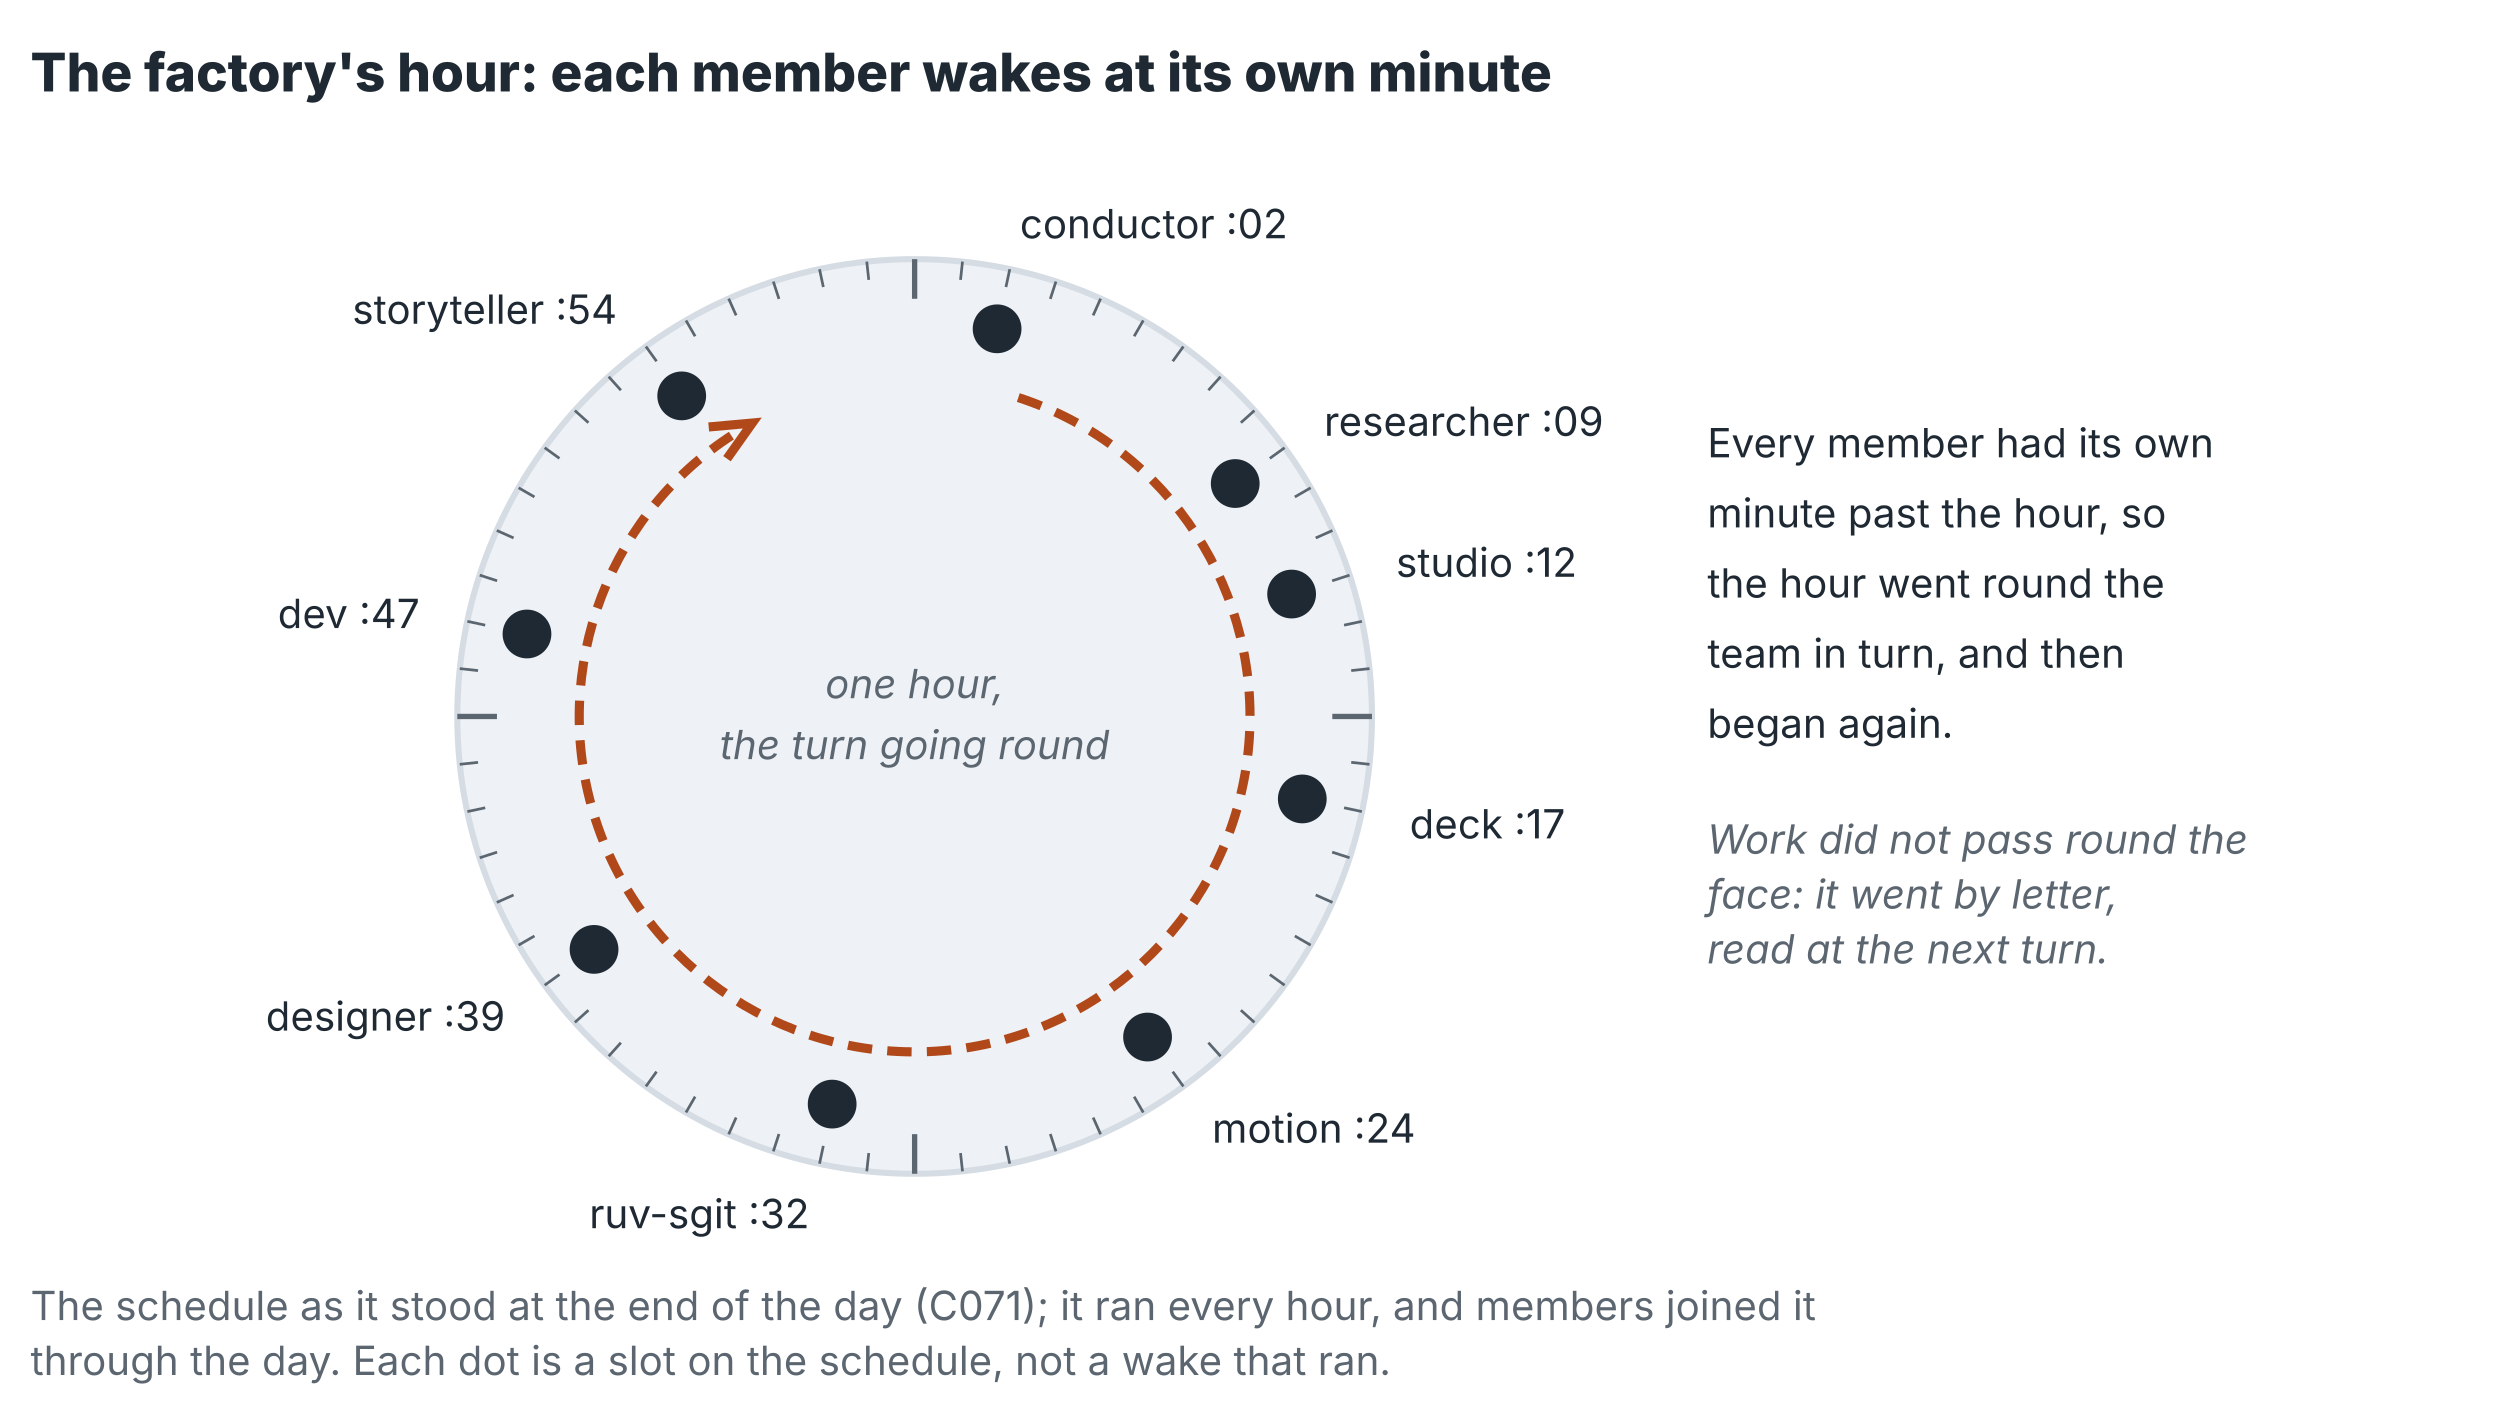
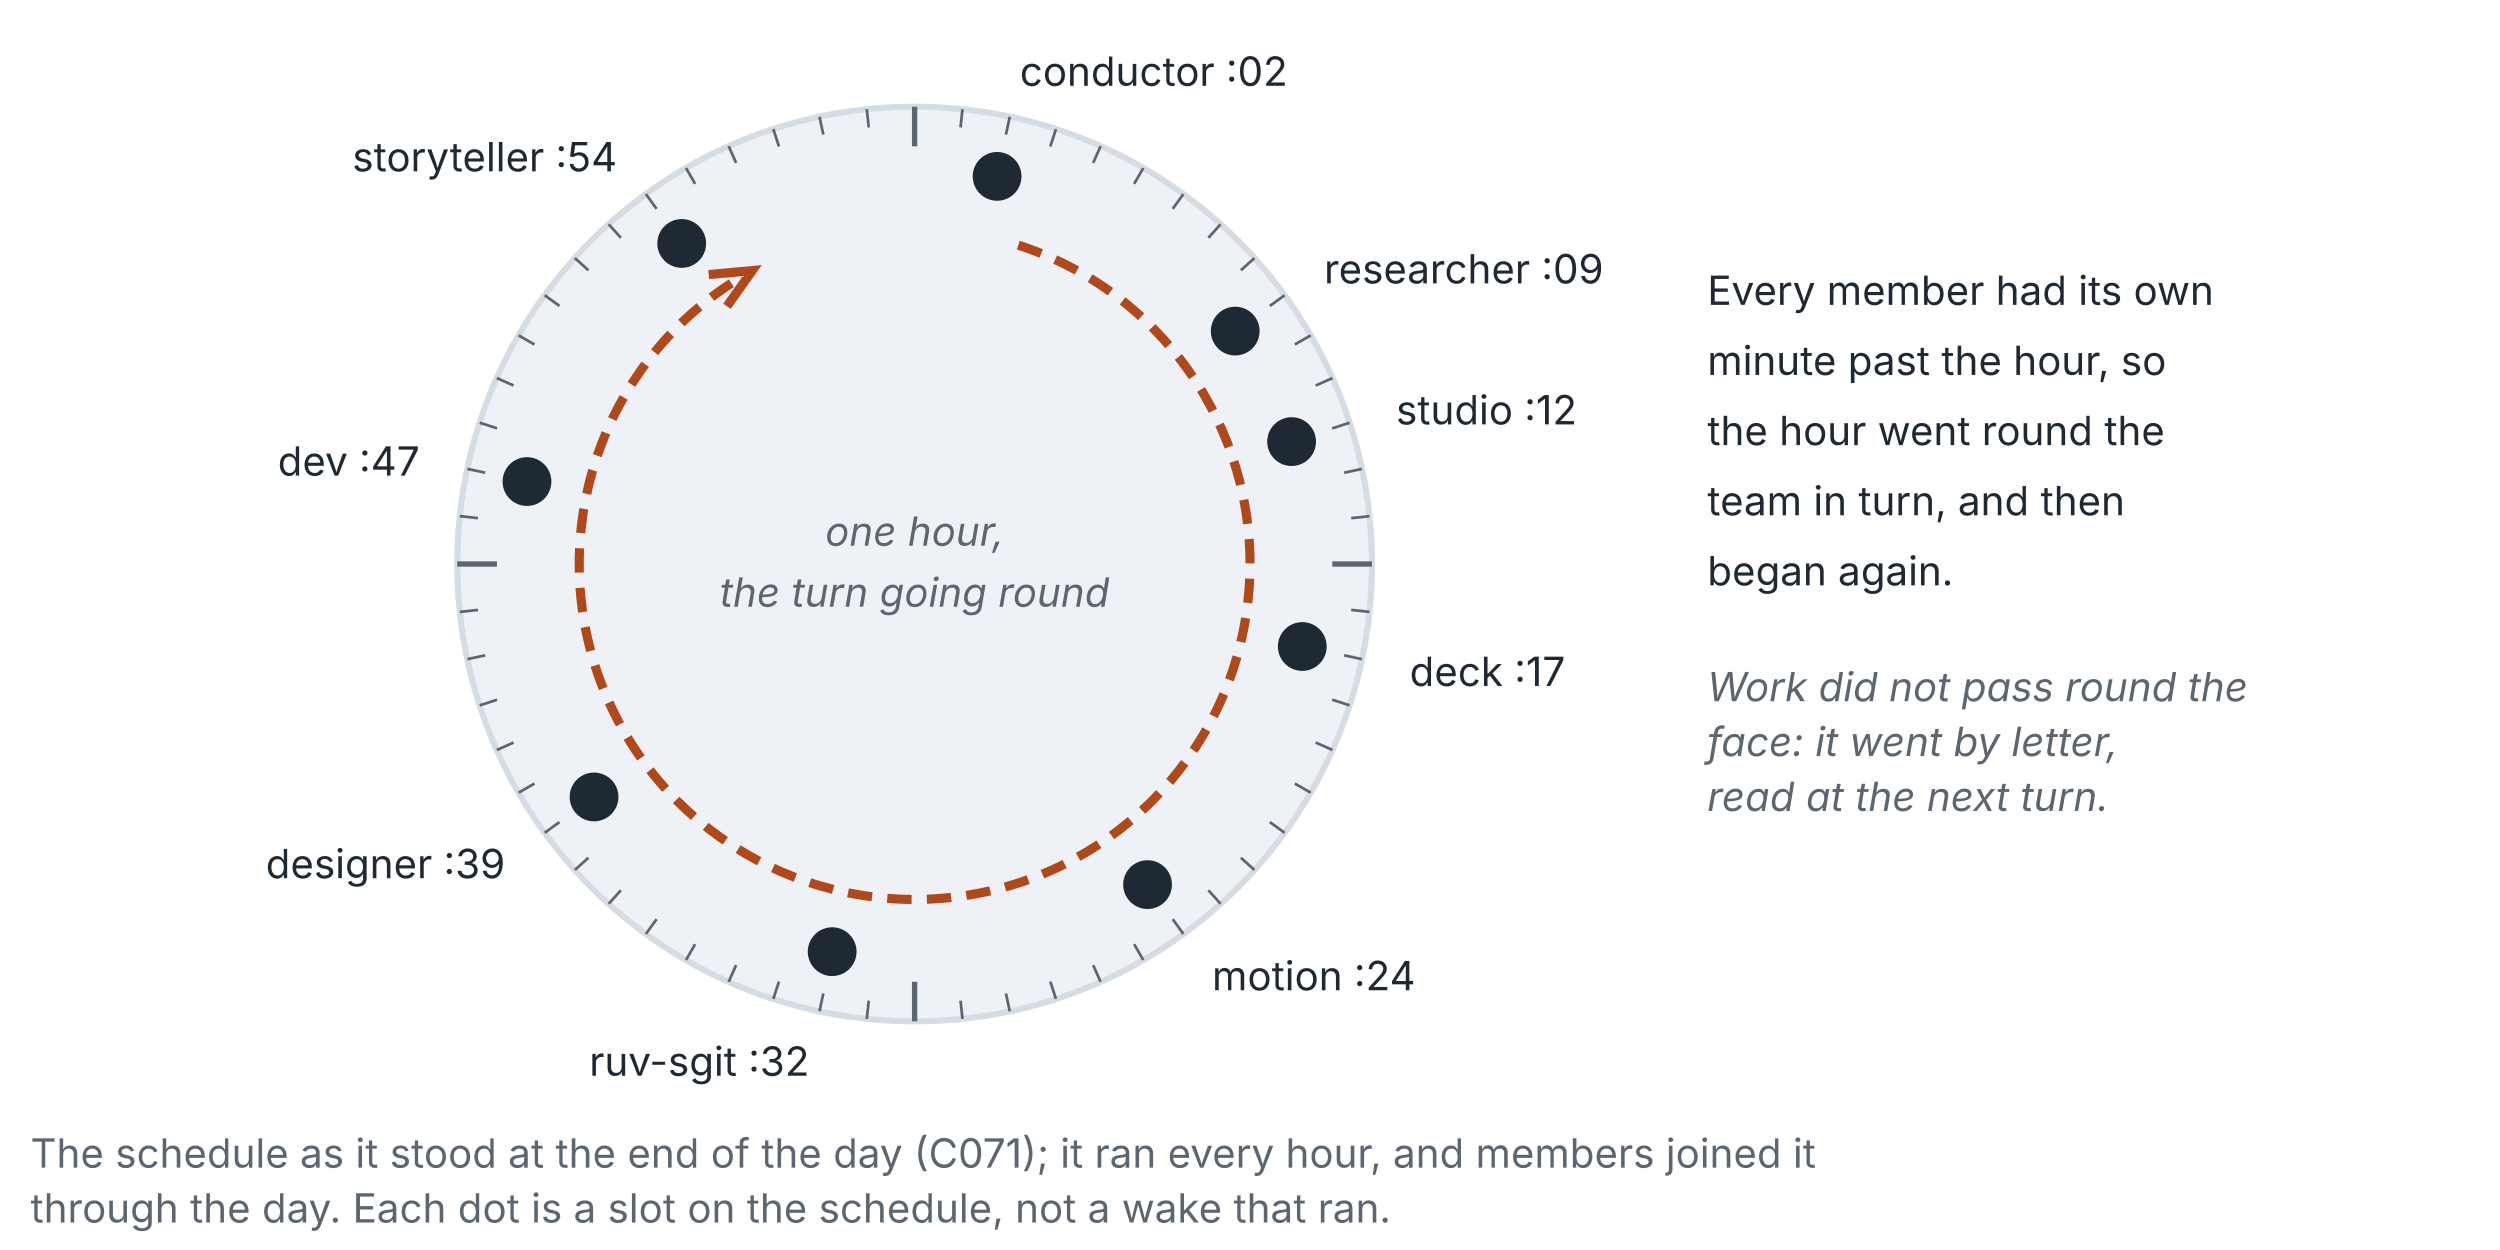
- <svg xmlns="http://www.w3.org/2000/svg" width="164mm" height="92mm" viewBox="0 0 164 92" role="img" aria-label="The factory's hour as a clock face: each member's turn at its own minute past the hour, the turn passing round the face, every hour of the day.">
-   <text x="2.00" y="6.00" font-family="Inter, Helvetica, Arial, sans-serif" font-size="3.493" font-weight="800" fill="#1f2933" text-anchor="start">The factory's hour: each member wakes at its own minute</text>
-   <circle cx="60.0" cy="47.0" r="30.0" fill="#eef2f6" stroke="#d5dce4" stroke-width=".4" />
-   <line x1="60.00" y1="19.60" x2="60.00" y2="17.00" stroke="#5b6670" stroke-width="0.35" />
-   <line x1="63.01" y1="18.36" x2="63.14" y2="17.16" stroke="#5b6670" stroke-width="0.18" />
-   <line x1="65.99" y1="18.83" x2="66.24" y2="17.66" stroke="#5b6670" stroke-width="0.18" />
-   <line x1="68.90" y1="19.61" x2="69.27" y2="18.47" stroke="#5b6670" stroke-width="0.18" />
-   <line x1="71.71" y1="20.69" x2="72.20" y2="19.59" stroke="#5b6670" stroke-width="0.18" />
-   <line x1="74.40" y1="22.06" x2="75.00" y2="21.02" stroke="#5b6670" stroke-width="0.18" />
-   <line x1="76.93" y1="23.70" x2="77.63" y2="22.73" stroke="#5b6670" stroke-width="0.18" />
-   <line x1="79.27" y1="25.60" x2="80.07" y2="24.71" stroke="#5b6670" stroke-width="0.18" />
-   <line x1="81.40" y1="27.73" x2="82.29" y2="26.93" stroke="#5b6670" stroke-width="0.18" />
-   <line x1="83.30" y1="30.07" x2="84.27" y2="29.37" stroke="#5b6670" stroke-width="0.18" />
-   <line x1="84.94" y1="32.60" x2="85.98" y2="32.00" stroke="#5b6670" stroke-width="0.18" />
-   <line x1="86.31" y1="35.29" x2="87.41" y2="34.80" stroke="#5b6670" stroke-width="0.18" />
-   <line x1="87.39" y1="38.10" x2="88.53" y2="37.73" stroke="#5b6670" stroke-width="0.18" />
-   <line x1="88.17" y1="41.01" x2="89.34" y2="40.76" stroke="#5b6670" stroke-width="0.18" />
-   <line x1="88.64" y1="43.99" x2="89.84" y2="43.86" stroke="#5b6670" stroke-width="0.18" />
-   <line x1="87.40" y1="47.00" x2="90.00" y2="47.00" stroke="#5b6670" stroke-width="0.35" />
-   <line x1="88.64" y1="50.01" x2="89.84" y2="50.14" stroke="#5b6670" stroke-width="0.18" />
-   <line x1="88.17" y1="52.99" x2="89.34" y2="53.24" stroke="#5b6670" stroke-width="0.18" />
-   <line x1="87.39" y1="55.90" x2="88.53" y2="56.27" stroke="#5b6670" stroke-width="0.18" />
-   <line x1="86.31" y1="58.71" x2="87.41" y2="59.20" stroke="#5b6670" stroke-width="0.18" />
-   <line x1="84.94" y1="61.40" x2="85.98" y2="62.00" stroke="#5b6670" stroke-width="0.18" />
-   <line x1="83.30" y1="63.93" x2="84.27" y2="64.63" stroke="#5b6670" stroke-width="0.18" />
-   <line x1="81.40" y1="66.27" x2="82.29" y2="67.07" stroke="#5b6670" stroke-width="0.18" />
-   <line x1="79.27" y1="68.40" x2="80.07" y2="69.29" stroke="#5b6670" stroke-width="0.18" />
-   <line x1="76.93" y1="70.30" x2="77.63" y2="71.27" stroke="#5b6670" stroke-width="0.18" />
-   <line x1="74.40" y1="71.94" x2="75.00" y2="72.98" stroke="#5b6670" stroke-width="0.18" />
-   <line x1="71.71" y1="73.31" x2="72.20" y2="74.41" stroke="#5b6670" stroke-width="0.18" />
-   <line x1="68.90" y1="74.39" x2="69.27" y2="75.53" stroke="#5b6670" stroke-width="0.18" />
-   <line x1="65.99" y1="75.17" x2="66.24" y2="76.34" stroke="#5b6670" stroke-width="0.18" />
-   <line x1="63.01" y1="75.64" x2="63.14" y2="76.84" stroke="#5b6670" stroke-width="0.18" />
-   <line x1="60.00" y1="74.40" x2="60.00" y2="77.00" stroke="#5b6670" stroke-width="0.35" />
-   <line x1="56.99" y1="75.64" x2="56.86" y2="76.84" stroke="#5b6670" stroke-width="0.18" />
-   <line x1="54.01" y1="75.17" x2="53.76" y2="76.34" stroke="#5b6670" stroke-width="0.18" />
-   <line x1="51.10" y1="74.39" x2="50.73" y2="75.53" stroke="#5b6670" stroke-width="0.18" />
-   <line x1="48.29" y1="73.31" x2="47.80" y2="74.41" stroke="#5b6670" stroke-width="0.18" />
-   <line x1="45.60" y1="71.94" x2="45.00" y2="72.98" stroke="#5b6670" stroke-width="0.18" />
-   <line x1="43.07" y1="70.30" x2="42.37" y2="71.27" stroke="#5b6670" stroke-width="0.18" />
-   <line x1="40.73" y1="68.40" x2="39.93" y2="69.29" stroke="#5b6670" stroke-width="0.18" />
-   <line x1="38.60" y1="66.27" x2="37.71" y2="67.07" stroke="#5b6670" stroke-width="0.18" />
-   <line x1="36.70" y1="63.93" x2="35.73" y2="64.63" stroke="#5b6670" stroke-width="0.18" />
-   <line x1="35.06" y1="61.40" x2="34.02" y2="62.00" stroke="#5b6670" stroke-width="0.18" />
-   <line x1="33.69" y1="58.71" x2="32.59" y2="59.20" stroke="#5b6670" stroke-width="0.18" />
-   <line x1="32.61" y1="55.90" x2="31.47" y2="56.27" stroke="#5b6670" stroke-width="0.18" />
-   <line x1="31.83" y1="52.99" x2="30.66" y2="53.24" stroke="#5b6670" stroke-width="0.18" />
-   <line x1="31.36" y1="50.01" x2="30.16" y2="50.14" stroke="#5b6670" stroke-width="0.18" />
-   <line x1="32.60" y1="47.00" x2="30.00" y2="47.00" stroke="#5b6670" stroke-width="0.35" />
-   <line x1="31.36" y1="43.99" x2="30.16" y2="43.86" stroke="#5b6670" stroke-width="0.18" />
-   <line x1="31.83" y1="41.01" x2="30.66" y2="40.76" stroke="#5b6670" stroke-width="0.18" />
-   <line x1="32.61" y1="38.10" x2="31.47" y2="37.73" stroke="#5b6670" stroke-width="0.18" />
-   <line x1="33.69" y1="35.29" x2="32.59" y2="34.80" stroke="#5b6670" stroke-width="0.18" />
-   <line x1="35.06" y1="32.60" x2="34.02" y2="32.00" stroke="#5b6670" stroke-width="0.18" />
-   <line x1="36.70" y1="30.07" x2="35.73" y2="29.37" stroke="#5b6670" stroke-width="0.18" />
-   <line x1="38.60" y1="27.73" x2="37.71" y2="26.93" stroke="#5b6670" stroke-width="0.18" />
-   <line x1="40.73" y1="25.60" x2="39.93" y2="24.71" stroke="#5b6670" stroke-width="0.18" />
-   <line x1="43.07" y1="23.70" x2="42.37" y2="22.73" stroke="#5b6670" stroke-width="0.18" />
-   <line x1="45.60" y1="22.06" x2="45.00" y2="21.02" stroke="#5b6670" stroke-width="0.18" />
-   <line x1="48.29" y1="20.69" x2="47.80" y2="19.59" stroke="#5b6670" stroke-width="0.18" />
-   <line x1="51.10" y1="19.61" x2="50.73" y2="18.47" stroke="#5b6670" stroke-width="0.18" />
-   <line x1="54.01" y1="18.83" x2="53.76" y2="17.66" stroke="#5b6670" stroke-width="0.18" />
-   <line x1="56.99" y1="18.36" x2="56.86" y2="17.16" stroke="#5b6670" stroke-width="0.18" />
-   <path d="M66.80 26.08 A22.0 22.0 0 1 1 49.00 27.95" fill="none" stroke="#b0481a" stroke-width=".6" stroke-dasharray="1.6 1" />
-   <path d="M46.49 28.01 L49.35 27.75 L47.69 30.09" fill="none" stroke="#b0481a" stroke-width=".6" />
-   <text x="60.00" y="45.80" font-family="Inter, Helvetica, Arial, sans-serif" font-size="2.646" font-weight="400" fill="#5b6670" text-anchor="middle" font-style="italic">one hour,</text>
-   <text x="60.00" y="49.80" font-family="Inter, Helvetica, Arial, sans-serif" font-size="2.646" font-weight="400" fill="#5b6670" text-anchor="middle" font-style="italic">the turn going round</text>
-   <circle cx="65.41" cy="21.57" r="1.6" fill="#1f2933" />
-   <text x="66.90" y="15.63" font-family="Inter, Helvetica, Arial, sans-serif" font-size="2.646" font-weight="400" fill="#1f2933" text-anchor="start">conductor :02</text>
-   <circle cx="81.03" cy="31.72" r="1.6" fill="#1f2933" />
-   <text x="86.86" y="28.59" font-family="Inter, Helvetica, Arial, sans-serif" font-size="2.646" font-weight="400" fill="#1f2933" text-anchor="start">researcher :09</text>
-   <circle cx="84.73" cy="38.97" r="1.6" fill="#1f2933" />
-   <text x="91.58" y="37.84" font-family="Inter, Helvetica, Arial, sans-serif" font-size="2.646" font-weight="400" fill="#1f2933" text-anchor="start">studio :12</text>
-   <circle cx="85.43" cy="52.41" r="1.6" fill="#1f2933" />
-   <text x="92.47" y="55.00" font-family="Inter, Helvetica, Arial, sans-serif" font-size="2.646" font-weight="400" fill="#1f2933" text-anchor="start">deck :17</text>
-   <circle cx="75.28" cy="68.03" r="1.6" fill="#1f2933" />
-   <text x="79.51" y="74.96" font-family="Inter, Helvetica, Arial, sans-serif" font-size="2.646" font-weight="400" fill="#1f2933" text-anchor="start">motion :24</text>
-   <circle cx="54.59" cy="72.43" r="1.6" fill="#1f2933" />
-   <text x="53.10" y="80.57" font-family="Inter, Helvetica, Arial, sans-serif" font-size="2.646" font-weight="400" fill="#1f2933" text-anchor="end">ruv-sgit :32</text>
-   <circle cx="38.97" cy="62.28" r="1.6" fill="#1f2933" />
-   <text x="33.14" y="67.61" font-family="Inter, Helvetica, Arial, sans-serif" font-size="2.646" font-weight="400" fill="#1f2933" text-anchor="end">designer :39</text>
-   <circle cx="34.57" cy="41.59" r="1.6" fill="#1f2933" />
-   <text x="27.53" y="41.20" font-family="Inter, Helvetica, Arial, sans-serif" font-size="2.646" font-weight="400" fill="#1f2933" text-anchor="end">dev :47</text>
-   <circle cx="44.72" cy="25.97" r="1.6" fill="#1f2933" />
-   <text x="40.49" y="21.24" font-family="Inter, Helvetica, Arial, sans-serif" font-size="2.646" font-weight="400" fill="#1f2933" text-anchor="end">storyteller :54</text>
-   <text x="112.00" y="30.00" font-family="Inter, Helvetica, Arial, sans-serif" font-size="2.646" font-weight="400" fill="#1f2933" text-anchor="start">Every member had its own</text>
-   <text x="112.00" y="34.60" font-family="Inter, Helvetica, Arial, sans-serif" font-size="2.646" font-weight="400" fill="#1f2933" text-anchor="start">minute past the hour, so</text>
-   <text x="112.00" y="39.20" font-family="Inter, Helvetica, Arial, sans-serif" font-size="2.646" font-weight="400" fill="#1f2933" text-anchor="start">the hour went round the</text>
-   <text x="112.00" y="43.80" font-family="Inter, Helvetica, Arial, sans-serif" font-size="2.646" font-weight="400" fill="#1f2933" text-anchor="start">team in turn, and then</text>
-   <text x="112.00" y="48.40" font-family="Inter, Helvetica, Arial, sans-serif" font-size="2.646" font-weight="400" fill="#1f2933" text-anchor="start">began again.</text>
-   <text x="112.00" y="56.00" font-family="Inter, Helvetica, Arial, sans-serif" font-size="2.646" font-weight="400" fill="#5b6670" text-anchor="start" font-style="italic">Work did not pass round the</text>
-   <text x="112.00" y="59.60" font-family="Inter, Helvetica, Arial, sans-serif" font-size="2.646" font-weight="400" fill="#5b6670" text-anchor="start" font-style="italic">face: it went by letter,</text>
-   <text x="112.00" y="63.20" font-family="Inter, Helvetica, Arial, sans-serif" font-size="2.646" font-weight="400" fill="#5b6670" text-anchor="start" font-style="italic">read at the next turn.</text>
-   <text x="2.00" y="86.60" font-family="Inter, Helvetica, Arial, sans-serif" font-size="2.646" font-weight="400" fill="#5b6670" text-anchor="start">The schedule as it stood at the end of the day (C071); it ran every hour, and members joined it</text>
-   <text x="2.00" y="90.20" font-family="Inter, Helvetica, Arial, sans-serif" font-size="2.646" font-weight="400" fill="#5b6670" text-anchor="start">through the day. Each dot is a slot on the schedule, not a wake that ran.</text>
+ <svg xmlns="http://www.w3.org/2000/svg" width="164mm" height="82mm" viewBox="0 0 164 82" role="img" aria-label="The factory's hour as a clock face: each member's turn at its own minute past the hour, the turn passing round the face, every hour of the day.">
+   <g transform="translate(0,-10.0)">
+     <circle cx="60.0" cy="47.0" r="30.0" fill="#eef2f6" stroke="#d5dce4" stroke-width=".4" />
+     <line x1="60.00" y1="19.60" x2="60.00" y2="17.00" stroke="#5b6670" stroke-width="0.35" />
+     <line x1="63.01" y1="18.36" x2="63.14" y2="17.16" stroke="#5b6670" stroke-width="0.18" />
+     <line x1="65.99" y1="18.83" x2="66.24" y2="17.66" stroke="#5b6670" stroke-width="0.18" />
+     <line x1="68.90" y1="19.61" x2="69.27" y2="18.47" stroke="#5b6670" stroke-width="0.18" />
+     <line x1="71.71" y1="20.69" x2="72.20" y2="19.59" stroke="#5b6670" stroke-width="0.18" />
+     <line x1="74.40" y1="22.06" x2="75.00" y2="21.02" stroke="#5b6670" stroke-width="0.18" />
+     <line x1="76.93" y1="23.70" x2="77.63" y2="22.73" stroke="#5b6670" stroke-width="0.18" />
+     <line x1="79.27" y1="25.60" x2="80.07" y2="24.71" stroke="#5b6670" stroke-width="0.18" />
+     <line x1="81.40" y1="27.73" x2="82.29" y2="26.93" stroke="#5b6670" stroke-width="0.18" />
+     <line x1="83.30" y1="30.07" x2="84.27" y2="29.37" stroke="#5b6670" stroke-width="0.18" />
+     <line x1="84.94" y1="32.60" x2="85.98" y2="32.00" stroke="#5b6670" stroke-width="0.18" />
+     <line x1="86.31" y1="35.29" x2="87.41" y2="34.80" stroke="#5b6670" stroke-width="0.18" />
+     <line x1="87.39" y1="38.10" x2="88.53" y2="37.73" stroke="#5b6670" stroke-width="0.18" />
+     <line x1="88.17" y1="41.01" x2="89.34" y2="40.76" stroke="#5b6670" stroke-width="0.18" />
+     <line x1="88.64" y1="43.99" x2="89.84" y2="43.86" stroke="#5b6670" stroke-width="0.18" />
+     <line x1="87.40" y1="47.00" x2="90.00" y2="47.00" stroke="#5b6670" stroke-width="0.35" />
+     <line x1="88.64" y1="50.01" x2="89.84" y2="50.14" stroke="#5b6670" stroke-width="0.18" />
+     <line x1="88.17" y1="52.99" x2="89.34" y2="53.24" stroke="#5b6670" stroke-width="0.18" />
+     <line x1="87.39" y1="55.90" x2="88.53" y2="56.27" stroke="#5b6670" stroke-width="0.18" />
+     <line x1="86.31" y1="58.71" x2="87.41" y2="59.20" stroke="#5b6670" stroke-width="0.18" />
+     <line x1="84.94" y1="61.40" x2="85.98" y2="62.00" stroke="#5b6670" stroke-width="0.18" />
+     <line x1="83.30" y1="63.93" x2="84.27" y2="64.63" stroke="#5b6670" stroke-width="0.18" />
+     <line x1="81.40" y1="66.27" x2="82.29" y2="67.07" stroke="#5b6670" stroke-width="0.18" />
+     <line x1="79.27" y1="68.40" x2="80.07" y2="69.29" stroke="#5b6670" stroke-width="0.18" />
+     <line x1="76.93" y1="70.30" x2="77.63" y2="71.27" stroke="#5b6670" stroke-width="0.18" />
+     <line x1="74.40" y1="71.94" x2="75.00" y2="72.98" stroke="#5b6670" stroke-width="0.18" />
+     <line x1="71.71" y1="73.31" x2="72.20" y2="74.41" stroke="#5b6670" stroke-width="0.18" />
+     <line x1="68.90" y1="74.39" x2="69.27" y2="75.53" stroke="#5b6670" stroke-width="0.18" />
+     <line x1="65.99" y1="75.17" x2="66.24" y2="76.34" stroke="#5b6670" stroke-width="0.18" />
+     <line x1="63.01" y1="75.64" x2="63.14" y2="76.84" stroke="#5b6670" stroke-width="0.18" />
+     <line x1="60.00" y1="74.40" x2="60.00" y2="77.00" stroke="#5b6670" stroke-width="0.35" />
+     <line x1="56.99" y1="75.64" x2="56.86" y2="76.84" stroke="#5b6670" stroke-width="0.18" />
+     <line x1="54.01" y1="75.17" x2="53.76" y2="76.34" stroke="#5b6670" stroke-width="0.18" />
+     <line x1="51.10" y1="74.39" x2="50.73" y2="75.53" stroke="#5b6670" stroke-width="0.18" />
+     <line x1="48.29" y1="73.31" x2="47.80" y2="74.41" stroke="#5b6670" stroke-width="0.18" />
+     <line x1="45.60" y1="71.94" x2="45.00" y2="72.98" stroke="#5b6670" stroke-width="0.18" />
+     <line x1="43.07" y1="70.30" x2="42.37" y2="71.27" stroke="#5b6670" stroke-width="0.18" />
+     <line x1="40.73" y1="68.40" x2="39.93" y2="69.29" stroke="#5b6670" stroke-width="0.18" />
+     <line x1="38.60" y1="66.27" x2="37.71" y2="67.07" stroke="#5b6670" stroke-width="0.18" />
+     <line x1="36.70" y1="63.93" x2="35.73" y2="64.63" stroke="#5b6670" stroke-width="0.18" />
+     <line x1="35.06" y1="61.40" x2="34.02" y2="62.00" stroke="#5b6670" stroke-width="0.18" />
+     <line x1="33.69" y1="58.71" x2="32.59" y2="59.20" stroke="#5b6670" stroke-width="0.18" />
+     <line x1="32.61" y1="55.90" x2="31.47" y2="56.27" stroke="#5b6670" stroke-width="0.18" />
+     <line x1="31.83" y1="52.99" x2="30.66" y2="53.24" stroke="#5b6670" stroke-width="0.18" />
+     <line x1="31.36" y1="50.01" x2="30.16" y2="50.14" stroke="#5b6670" stroke-width="0.18" />
+     <line x1="32.60" y1="47.00" x2="30.00" y2="47.00" stroke="#5b6670" stroke-width="0.35" />
+     <line x1="31.36" y1="43.99" x2="30.16" y2="43.86" stroke="#5b6670" stroke-width="0.18" />
+     <line x1="31.83" y1="41.01" x2="30.66" y2="40.76" stroke="#5b6670" stroke-width="0.18" />
+     <line x1="32.61" y1="38.10" x2="31.47" y2="37.73" stroke="#5b6670" stroke-width="0.18" />
+     <line x1="33.69" y1="35.29" x2="32.59" y2="34.80" stroke="#5b6670" stroke-width="0.18" />
+     <line x1="35.06" y1="32.60" x2="34.02" y2="32.00" stroke="#5b6670" stroke-width="0.18" />
+     <line x1="36.70" y1="30.07" x2="35.73" y2="29.37" stroke="#5b6670" stroke-width="0.18" />
+     <line x1="38.60" y1="27.73" x2="37.71" y2="26.93" stroke="#5b6670" stroke-width="0.18" />
+     <line x1="40.73" y1="25.60" x2="39.93" y2="24.71" stroke="#5b6670" stroke-width="0.18" />
+     <line x1="43.07" y1="23.70" x2="42.37" y2="22.73" stroke="#5b6670" stroke-width="0.18" />
+     <line x1="45.60" y1="22.06" x2="45.00" y2="21.02" stroke="#5b6670" stroke-width="0.18" />
+     <line x1="48.29" y1="20.69" x2="47.80" y2="19.59" stroke="#5b6670" stroke-width="0.18" />
+     <line x1="51.10" y1="19.61" x2="50.73" y2="18.47" stroke="#5b6670" stroke-width="0.18" />
+     <line x1="54.01" y1="18.83" x2="53.76" y2="17.66" stroke="#5b6670" stroke-width="0.18" />
+     <line x1="56.99" y1="18.36" x2="56.86" y2="17.16" stroke="#5b6670" stroke-width="0.18" />
+     <path d="M66.80 26.08 A22.0 22.0 0 1 1 49.00 27.95" fill="none" stroke="#b0481a" stroke-width=".6" stroke-dasharray="1.6 1" />
+     <path d="M46.49 28.01 L49.35 27.75 L47.69 30.09" fill="none" stroke="#b0481a" stroke-width=".6" />
+     <text x="60.00" y="45.80" font-family="Inter, Helvetica, Arial, sans-serif" font-size="2.646" font-weight="400" fill="#5b6670" text-anchor="middle" font-style="italic">one hour,</text>
+     <text x="60.00" y="49.80" font-family="Inter, Helvetica, Arial, sans-serif" font-size="2.646" font-weight="400" fill="#5b6670" text-anchor="middle" font-style="italic">the turn going round</text>
+     <circle cx="65.41" cy="21.57" r="1.6" fill="#1f2933" />
+     <text x="66.90" y="15.63" font-family="Inter, Helvetica, Arial, sans-serif" font-size="2.646" font-weight="400" fill="#1f2933" text-anchor="start">conductor :02</text>
+     <circle cx="81.03" cy="31.72" r="1.6" fill="#1f2933" />
+     <text x="86.86" y="28.59" font-family="Inter, Helvetica, Arial, sans-serif" font-size="2.646" font-weight="400" fill="#1f2933" text-anchor="start">researcher :09</text>
+     <circle cx="84.73" cy="38.97" r="1.6" fill="#1f2933" />
+     <text x="91.58" y="37.84" font-family="Inter, Helvetica, Arial, sans-serif" font-size="2.646" font-weight="400" fill="#1f2933" text-anchor="start">studio :12</text>
+     <circle cx="85.43" cy="52.41" r="1.6" fill="#1f2933" />
+     <text x="92.47" y="55.00" font-family="Inter, Helvetica, Arial, sans-serif" font-size="2.646" font-weight="400" fill="#1f2933" text-anchor="start">deck :17</text>
+     <circle cx="75.28" cy="68.03" r="1.6" fill="#1f2933" />
+     <text x="79.51" y="74.96" font-family="Inter, Helvetica, Arial, sans-serif" font-size="2.646" font-weight="400" fill="#1f2933" text-anchor="start">motion :24</text>
+     <circle cx="54.59" cy="72.43" r="1.6" fill="#1f2933" />
+     <text x="53.10" y="80.57" font-family="Inter, Helvetica, Arial, sans-serif" font-size="2.646" font-weight="400" fill="#1f2933" text-anchor="end">ruv-sgit :32</text>
+     <circle cx="38.97" cy="62.28" r="1.6" fill="#1f2933" />
+     <text x="33.14" y="67.61" font-family="Inter, Helvetica, Arial, sans-serif" font-size="2.646" font-weight="400" fill="#1f2933" text-anchor="end">designer :39</text>
+     <circle cx="34.57" cy="41.59" r="1.6" fill="#1f2933" />
+     <text x="27.53" y="41.20" font-family="Inter, Helvetica, Arial, sans-serif" font-size="2.646" font-weight="400" fill="#1f2933" text-anchor="end">dev :47</text>
+     <circle cx="44.72" cy="25.97" r="1.6" fill="#1f2933" />
+     <text x="40.49" y="21.24" font-family="Inter, Helvetica, Arial, sans-serif" font-size="2.646" font-weight="400" fill="#1f2933" text-anchor="end">storyteller :54</text>
+     <text x="112.00" y="30.00" font-family="Inter, Helvetica, Arial, sans-serif" font-size="2.646" font-weight="400" fill="#1f2933" text-anchor="start">Every member had its own</text>
+     <text x="112.00" y="34.60" font-family="Inter, Helvetica, Arial, sans-serif" font-size="2.646" font-weight="400" fill="#1f2933" text-anchor="start">minute past the hour, so</text>
+     <text x="112.00" y="39.20" font-family="Inter, Helvetica, Arial, sans-serif" font-size="2.646" font-weight="400" fill="#1f2933" text-anchor="start">the hour went round the</text>
+     <text x="112.00" y="43.80" font-family="Inter, Helvetica, Arial, sans-serif" font-size="2.646" font-weight="400" fill="#1f2933" text-anchor="start">team in turn, and then</text>
+     <text x="112.00" y="48.40" font-family="Inter, Helvetica, Arial, sans-serif" font-size="2.646" font-weight="400" fill="#1f2933" text-anchor="start">began again.</text>
+     <text x="112.00" y="56.00" font-family="Inter, Helvetica, Arial, sans-serif" font-size="2.646" font-weight="400" fill="#5b6670" text-anchor="start" font-style="italic">Work did not pass round the</text>
+     <text x="112.00" y="59.60" font-family="Inter, Helvetica, Arial, sans-serif" font-size="2.646" font-weight="400" fill="#5b6670" text-anchor="start" font-style="italic">face: it went by letter,</text>
+     <text x="112.00" y="63.20" font-family="Inter, Helvetica, Arial, sans-serif" font-size="2.646" font-weight="400" fill="#5b6670" text-anchor="start" font-style="italic">read at the next turn.</text>
+     <text x="2.00" y="86.60" font-family="Inter, Helvetica, Arial, sans-serif" font-size="2.646" font-weight="400" fill="#5b6670" text-anchor="start">The schedule as it stood at the end of the day (C071); it ran every hour, and members joined it</text>
+     <text x="2.00" y="90.20" font-family="Inter, Helvetica, Arial, sans-serif" font-size="2.646" font-weight="400" fill="#5b6670" text-anchor="start">through the day. Each dot is a slot on the schedule, not a wake that ran.</text>
+   </g>
</svg>
